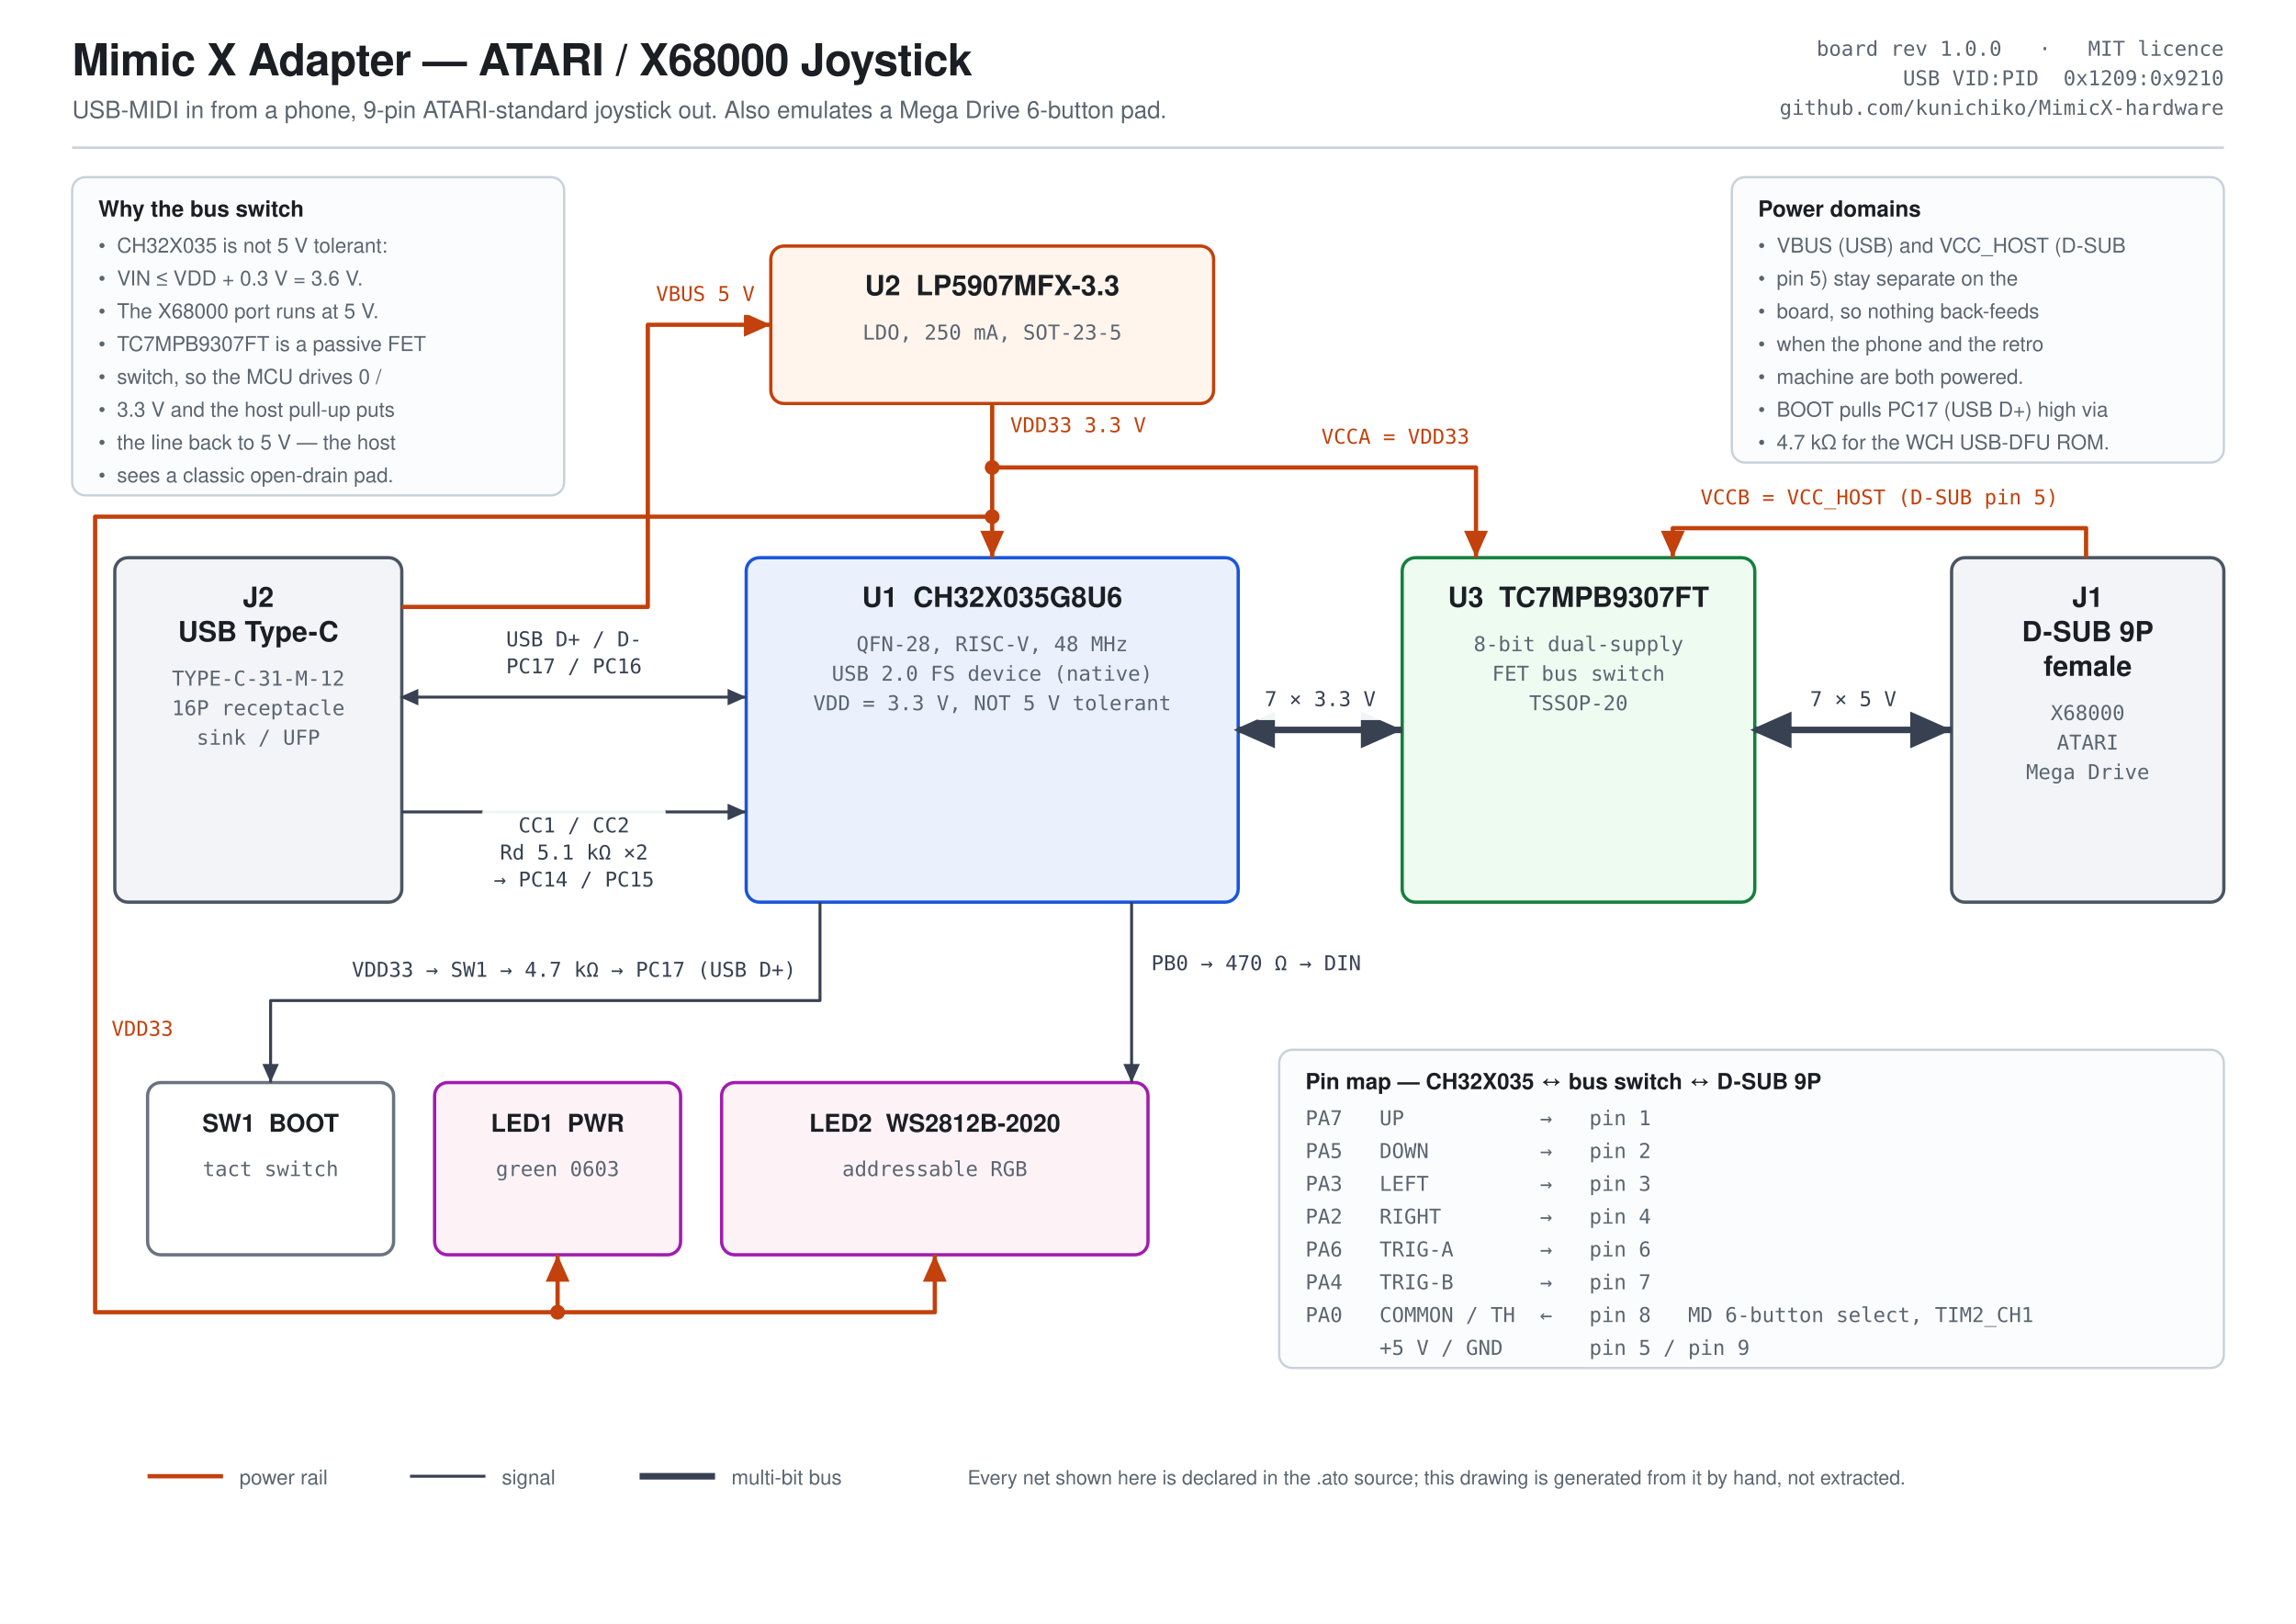
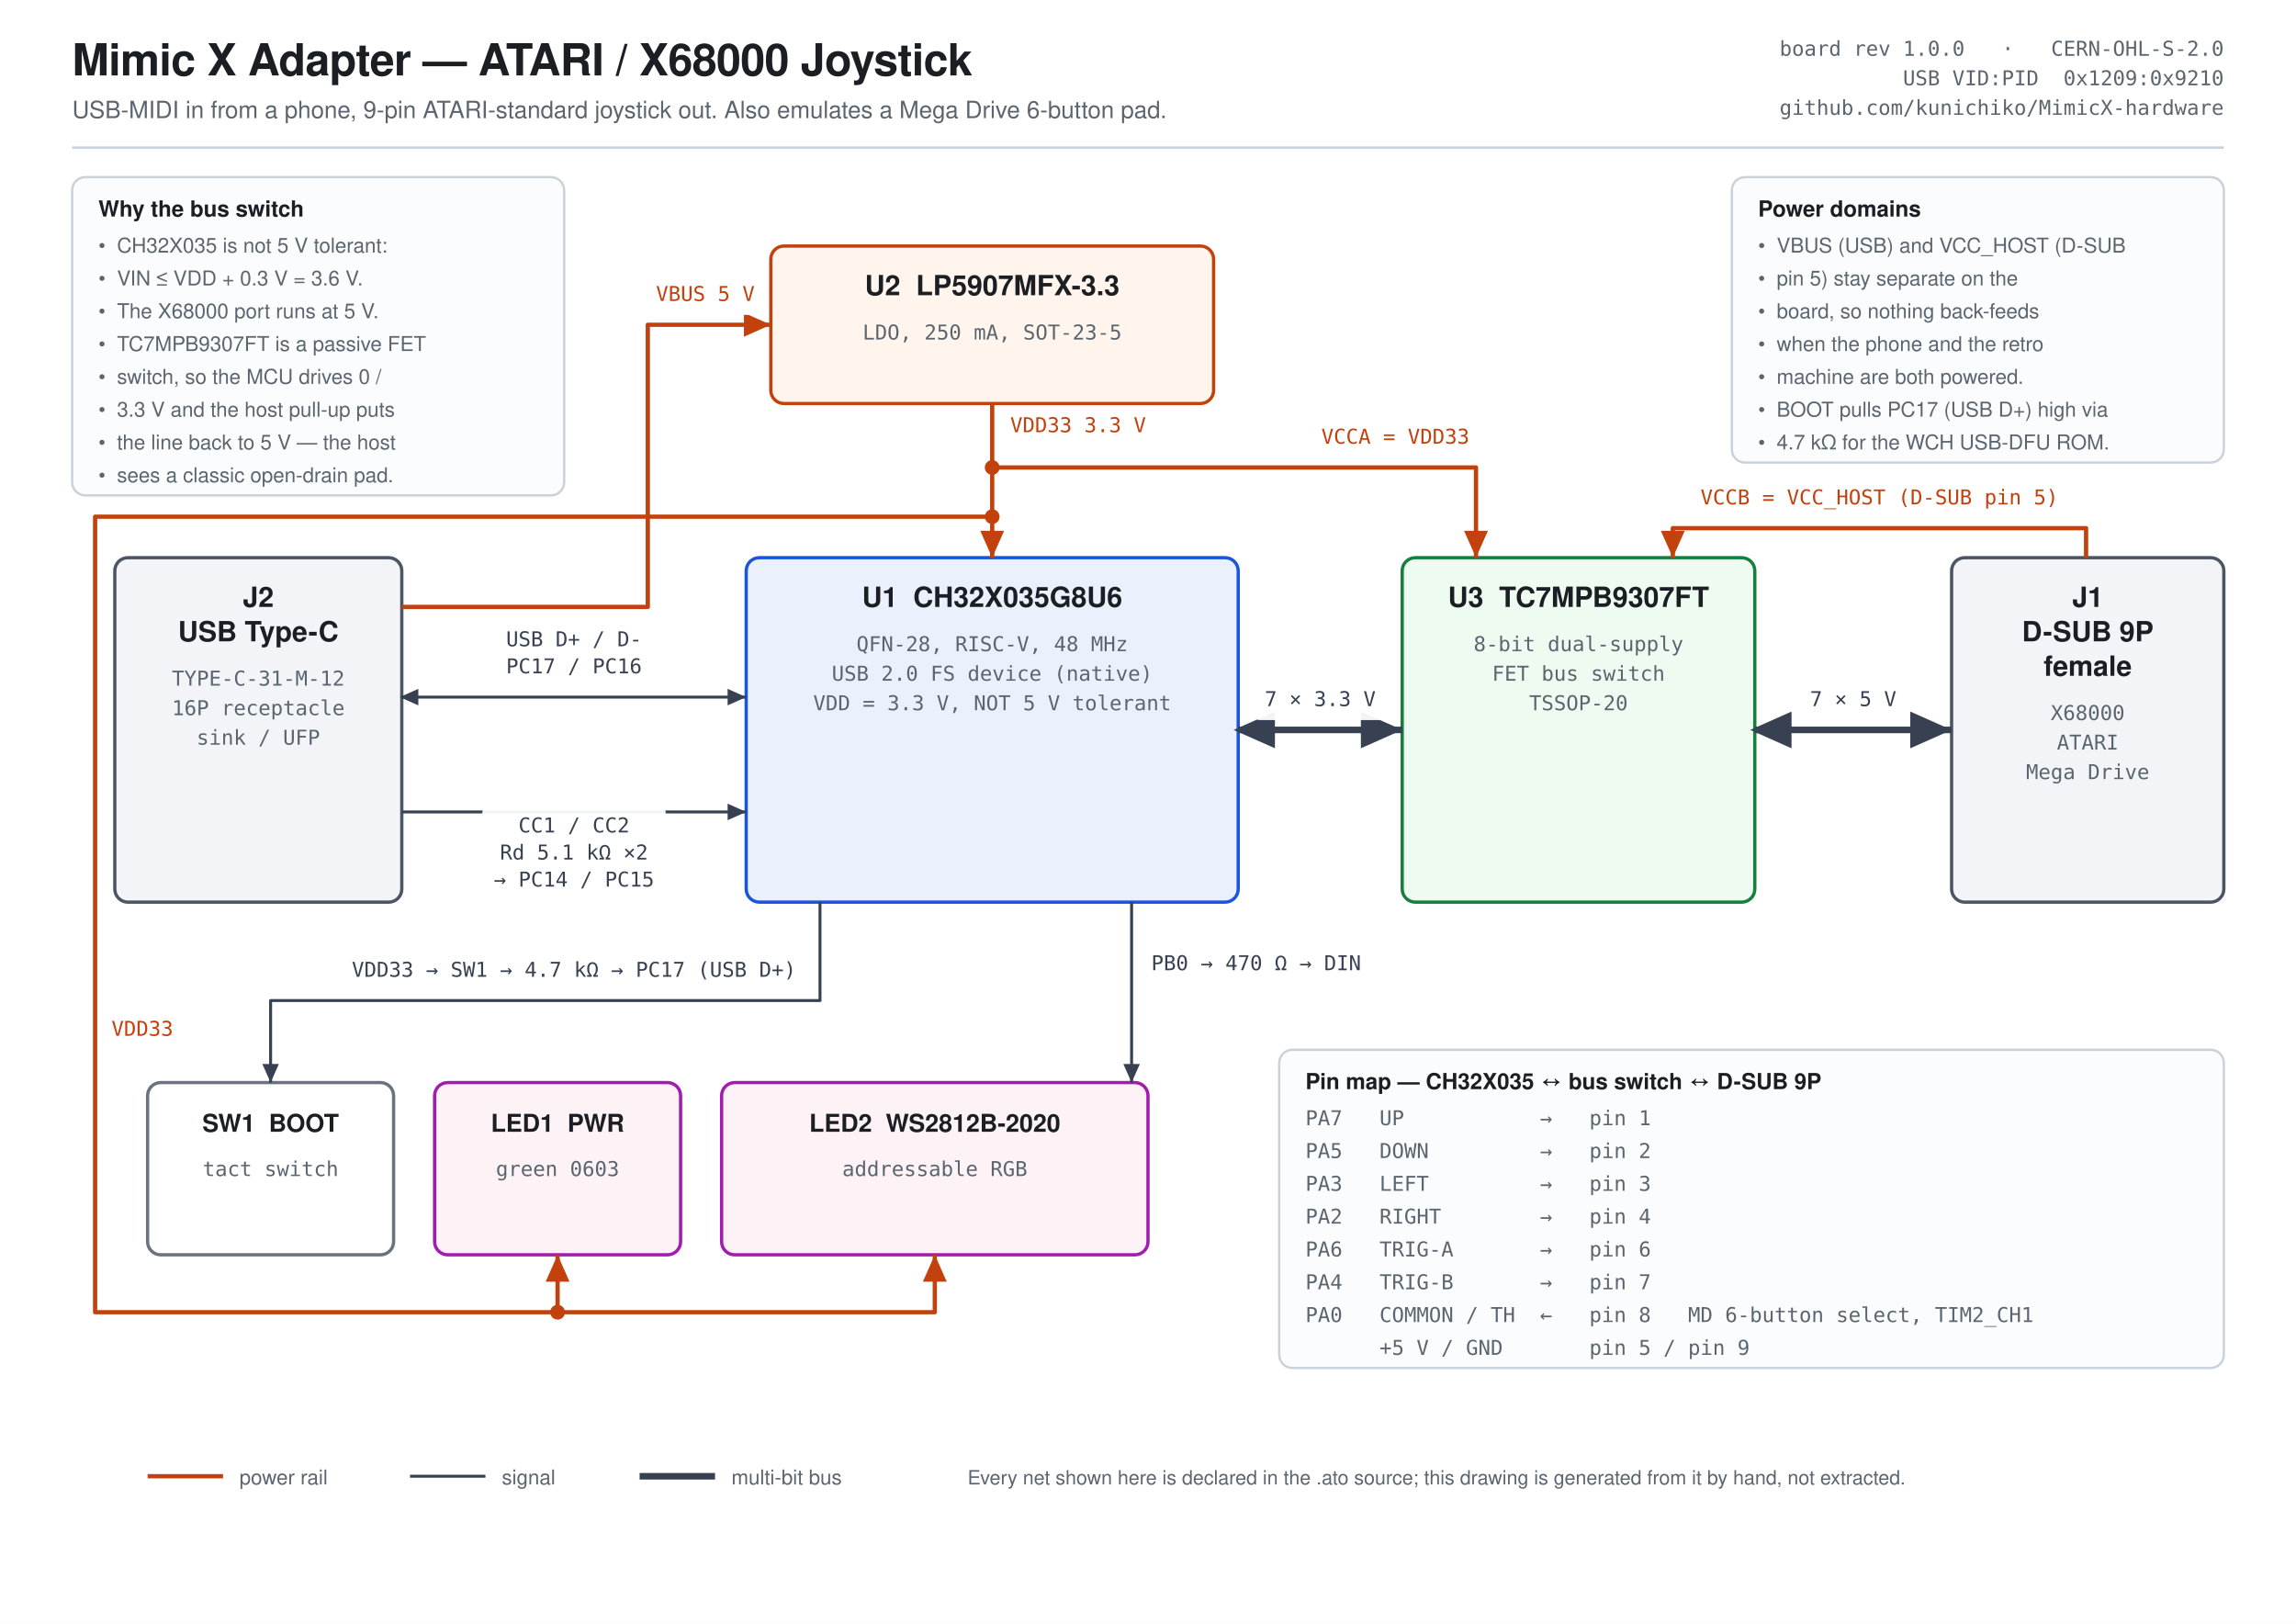
<svg xmlns="http://www.w3.org/2000/svg" width="1400" height="990" viewBox="0 0 1400 990">
  <defs>
    <marker id="a-374151" viewBox="0 0 10 10" refX="9" refY="5" markerWidth="7" markerHeight="7" orient="auto-start-reverse">
      <path d="M0,1 L9,5 L0,9 z" fill="#374151" />
    </marker>
    <marker id="b-374151" viewBox="0 0 10 10" refX="1" refY="5" markerWidth="7" markerHeight="7" orient="auto">
      <path d="M9,1 L0,5 L9,9 z" fill="#374151" />
    </marker>
    <marker id="a-c2410c" viewBox="0 0 10 10" refX="9" refY="5" markerWidth="7" markerHeight="7" orient="auto-start-reverse">
      <path d="M0,1 L9,5 L0,9 z" fill="#c2410c" />
    </marker>
    <marker id="b-c2410c" viewBox="0 0 10 10" refX="1" refY="5" markerWidth="7" markerHeight="7" orient="auto">
      <path d="M9,1 L0,5 L9,9 z" fill="#c2410c" />
    </marker>
  </defs>
  <rect width="1400" height="990" fill="#ffffff" />
  <text x="44" y="46" font-family="'Helvetica Neue', Helvetica, Arial, sans-serif" font-size="27" font-weight="700" fill="#1b1f24" text-anchor="start" letter-spacing="-0.3" xml:space="preserve">Mimic X Adapter — ATARI / X68000 Joystick</text>
  <text x="44" y="72" font-family="'Helvetica Neue', Helvetica, Arial, sans-serif" font-size="14.5" font-weight="400" fill="#5b6570" text-anchor="start" letter-spacing="0" xml:space="preserve">USB-MIDI in from a phone, 9-pin ATARI-standard joystick out. Also emulates a Mega Drive 6-button pad.</text>
-   <text x="1356" y="34" font-family="'SF Mono', Menlo, 'DejaVu Sans Mono', monospace" font-size="12.5" font-weight="400" fill="#5b6570" text-anchor="end" letter-spacing="0" xml:space="preserve">board rev 1.0.0   ·   MIT licence</text>
+   <text x="1356" y="34" font-family="'SF Mono', Menlo, 'DejaVu Sans Mono', monospace" font-size="12.5" font-weight="400" fill="#5b6570" text-anchor="end" letter-spacing="0" xml:space="preserve">board rev 1.0.0   ·   CERN-OHL-S-2.0</text>
  <text x="1356" y="52" font-family="'SF Mono', Menlo, 'DejaVu Sans Mono', monospace" font-size="12.5" font-weight="400" fill="#5b6570" text-anchor="end" letter-spacing="0" xml:space="preserve">USB VID:PID  0x1209:0x9210</text>
  <text x="1356" y="70" font-family="'SF Mono', Menlo, 'DejaVu Sans Mono', monospace" font-size="12.5" font-weight="400" fill="#5b6570" text-anchor="end" letter-spacing="0" xml:space="preserve">github.com/kunichiko/MimicX-hardware</text>
  <line x1="44" y1="90" x2="1356" y2="90" stroke="#c9d1d9" stroke-width="1.5" />
  <rect x="44" y="108" width="300" height="194" rx="8" fill="#fbfcfd" stroke="#c9d1d9" stroke-width="1.4" />
  <text x="60" y="132" font-family="'Helvetica Neue', Helvetica, Arial, sans-serif" font-size="13.5" font-weight="700" fill="#1b1f24" text-anchor="start" letter-spacing="0" xml:space="preserve">Why the bus switch</text>
  <text x="60" y="154" font-family="'Helvetica Neue', Helvetica, Arial, sans-serif" font-size="12.5" font-weight="400" fill="#5b6570" text-anchor="start" letter-spacing="0" xml:space="preserve">•  CH32X035 is not 5 V tolerant:</text>
  <text x="60" y="174" font-family="'Helvetica Neue', Helvetica, Arial, sans-serif" font-size="12.5" font-weight="400" fill="#5b6570" text-anchor="start" letter-spacing="0" xml:space="preserve">•  VIN ≤ VDD + 0.3 V = 3.6 V.</text>
  <text x="60" y="194" font-family="'Helvetica Neue', Helvetica, Arial, sans-serif" font-size="12.5" font-weight="400" fill="#5b6570" text-anchor="start" letter-spacing="0" xml:space="preserve">•  The X68000 port runs at 5 V.</text>
  <text x="60" y="214" font-family="'Helvetica Neue', Helvetica, Arial, sans-serif" font-size="12.5" font-weight="400" fill="#5b6570" text-anchor="start" letter-spacing="0" xml:space="preserve">•  TC7MPB9307FT is a passive FET</text>
  <text x="60" y="234" font-family="'Helvetica Neue', Helvetica, Arial, sans-serif" font-size="12.5" font-weight="400" fill="#5b6570" text-anchor="start" letter-spacing="0" xml:space="preserve">•  switch, so the MCU drives 0 /</text>
  <text x="60" y="254" font-family="'Helvetica Neue', Helvetica, Arial, sans-serif" font-size="12.5" font-weight="400" fill="#5b6570" text-anchor="start" letter-spacing="0" xml:space="preserve">•  3.3 V and the host pull-up puts</text>
  <text x="60" y="274" font-family="'Helvetica Neue', Helvetica, Arial, sans-serif" font-size="12.5" font-weight="400" fill="#5b6570" text-anchor="start" letter-spacing="0" xml:space="preserve">•  the line back to 5 V — the host</text>
  <text x="60" y="294" font-family="'Helvetica Neue', Helvetica, Arial, sans-serif" font-size="12.5" font-weight="400" fill="#5b6570" text-anchor="start" letter-spacing="0" xml:space="preserve">•  sees a classic open-drain pad.</text>
  <rect x="1056" y="108" width="300" height="174" rx="8" fill="#fbfcfd" stroke="#c9d1d9" stroke-width="1.4" />
  <text x="1072" y="132" font-family="'Helvetica Neue', Helvetica, Arial, sans-serif" font-size="13.5" font-weight="700" fill="#1b1f24" text-anchor="start" letter-spacing="0" xml:space="preserve">Power domains</text>
  <text x="1072" y="154" font-family="'Helvetica Neue', Helvetica, Arial, sans-serif" font-size="12.5" font-weight="400" fill="#5b6570" text-anchor="start" letter-spacing="0" xml:space="preserve">•  VBUS (USB) and VCC_HOST (D-SUB</text>
  <text x="1072" y="174" font-family="'Helvetica Neue', Helvetica, Arial, sans-serif" font-size="12.5" font-weight="400" fill="#5b6570" text-anchor="start" letter-spacing="0" xml:space="preserve">•  pin 5) stay separate on the</text>
  <text x="1072" y="194" font-family="'Helvetica Neue', Helvetica, Arial, sans-serif" font-size="12.5" font-weight="400" fill="#5b6570" text-anchor="start" letter-spacing="0" xml:space="preserve">•  board, so nothing back-feeds</text>
  <text x="1072" y="214" font-family="'Helvetica Neue', Helvetica, Arial, sans-serif" font-size="12.5" font-weight="400" fill="#5b6570" text-anchor="start" letter-spacing="0" xml:space="preserve">•  when the phone and the retro</text>
  <text x="1072" y="234" font-family="'Helvetica Neue', Helvetica, Arial, sans-serif" font-size="12.5" font-weight="400" fill="#5b6570" text-anchor="start" letter-spacing="0" xml:space="preserve">•  machine are both powered.</text>
  <text x="1072" y="254" font-family="'Helvetica Neue', Helvetica, Arial, sans-serif" font-size="12.5" font-weight="400" fill="#5b6570" text-anchor="start" letter-spacing="0" xml:space="preserve">•  BOOT pulls PC17 (USB D+) high via</text>
  <text x="1072" y="274" font-family="'Helvetica Neue', Helvetica, Arial, sans-serif" font-size="12.5" font-weight="400" fill="#5b6570" text-anchor="start" letter-spacing="0" xml:space="preserve">•  4.7 kΩ for the WCH USB-DFU ROM.</text>
  <rect x="470" y="150" width="270" height="96" rx="8" fill="#fff5ec" stroke="#c2410c" stroke-width="2.0" />
  <text x="605.0" y="180" font-family="'Helvetica Neue', Helvetica, Arial, sans-serif" font-size="17" font-weight="700" fill="#1b1f24" text-anchor="middle" letter-spacing="0" xml:space="preserve">U2  LP5907MFX-3.3</text>
  <text x="605.0" y="207" font-family="'SF Mono', Menlo, 'DejaVu Sans Mono', monospace" font-size="12.5" font-weight="400" fill="#5b6570" text-anchor="middle" letter-spacing="0" xml:space="preserve">LDO, 250 mA, SOT-23-5</text>
  <rect x="70" y="340" width="175" height="210" rx="8" fill="#f2f4f7" stroke="#4b5563" stroke-width="2.0" />
  <text x="157.5" y="370" font-family="'Helvetica Neue', Helvetica, Arial, sans-serif" font-size="17" font-weight="700" fill="#1b1f24" text-anchor="middle" letter-spacing="0" xml:space="preserve">J2</text>
  <text x="157.5" y="391" font-family="'Helvetica Neue', Helvetica, Arial, sans-serif" font-size="17" font-weight="700" fill="#1b1f24" text-anchor="middle" letter-spacing="0" xml:space="preserve">USB Type-C</text>
  <text x="157.5" y="418" font-family="'SF Mono', Menlo, 'DejaVu Sans Mono', monospace" font-size="12.5" font-weight="400" fill="#5b6570" text-anchor="middle" letter-spacing="0" xml:space="preserve">TYPE-C-31-M-12</text>
  <text x="157.5" y="436" font-family="'SF Mono', Menlo, 'DejaVu Sans Mono', monospace" font-size="12.5" font-weight="400" fill="#5b6570" text-anchor="middle" letter-spacing="0" xml:space="preserve">16P receptacle</text>
  <text x="157.5" y="454" font-family="'SF Mono', Menlo, 'DejaVu Sans Mono', monospace" font-size="12.5" font-weight="400" fill="#5b6570" text-anchor="middle" letter-spacing="0" xml:space="preserve">sink / UFP</text>
  <rect x="455" y="340" width="300" height="210" rx="8" fill="#eaf1fd" stroke="#1a56db" stroke-width="2.0" />
  <text x="605.0" y="370" font-family="'Helvetica Neue', Helvetica, Arial, sans-serif" font-size="17" font-weight="700" fill="#1b1f24" text-anchor="middle" letter-spacing="0" xml:space="preserve">U1  CH32X035G8U6</text>
  <text x="605.0" y="397" font-family="'SF Mono', Menlo, 'DejaVu Sans Mono', monospace" font-size="12.5" font-weight="400" fill="#5b6570" text-anchor="middle" letter-spacing="0" xml:space="preserve">QFN-28, RISC-V, 48 MHz</text>
  <text x="605.0" y="415" font-family="'SF Mono', Menlo, 'DejaVu Sans Mono', monospace" font-size="12.5" font-weight="400" fill="#5b6570" text-anchor="middle" letter-spacing="0" xml:space="preserve">USB 2.0 FS device (native)</text>
  <text x="605.0" y="433" font-family="'SF Mono', Menlo, 'DejaVu Sans Mono', monospace" font-size="12.5" font-weight="400" fill="#5b6570" text-anchor="middle" letter-spacing="0" xml:space="preserve">VDD = 3.3 V, NOT 5 V tolerant</text>
  <rect x="855" y="340" width="215" height="210" rx="8" fill="#eefbf1" stroke="#15803d" stroke-width="2.0" />
  <text x="962.5" y="370" font-family="'Helvetica Neue', Helvetica, Arial, sans-serif" font-size="17" font-weight="700" fill="#1b1f24" text-anchor="middle" letter-spacing="0" xml:space="preserve">U3  TC7MPB9307FT</text>
  <text x="962.5" y="397" font-family="'SF Mono', Menlo, 'DejaVu Sans Mono', monospace" font-size="12.5" font-weight="400" fill="#5b6570" text-anchor="middle" letter-spacing="0" xml:space="preserve">8-bit dual-supply</text>
  <text x="962.5" y="415" font-family="'SF Mono', Menlo, 'DejaVu Sans Mono', monospace" font-size="12.5" font-weight="400" fill="#5b6570" text-anchor="middle" letter-spacing="0" xml:space="preserve">FET bus switch</text>
  <text x="962.5" y="433" font-family="'SF Mono', Menlo, 'DejaVu Sans Mono', monospace" font-size="12.5" font-weight="400" fill="#5b6570" text-anchor="middle" letter-spacing="0" xml:space="preserve">TSSOP-20</text>
  <rect x="1190" y="340" width="166" height="210" rx="8" fill="#f2f4f7" stroke="#4b5563" stroke-width="2.0" />
  <text x="1273.0" y="370" font-family="'Helvetica Neue', Helvetica, Arial, sans-serif" font-size="17" font-weight="700" fill="#1b1f24" text-anchor="middle" letter-spacing="0" xml:space="preserve">J1</text>
  <text x="1273.0" y="391" font-family="'Helvetica Neue', Helvetica, Arial, sans-serif" font-size="17" font-weight="700" fill="#1b1f24" text-anchor="middle" letter-spacing="0" xml:space="preserve">D-SUB 9P</text>
  <text x="1273.0" y="412" font-family="'Helvetica Neue', Helvetica, Arial, sans-serif" font-size="17" font-weight="700" fill="#1b1f24" text-anchor="middle" letter-spacing="0" xml:space="preserve">female</text>
  <text x="1273.0" y="439" font-family="'SF Mono', Menlo, 'DejaVu Sans Mono', monospace" font-size="12.5" font-weight="400" fill="#5b6570" text-anchor="middle" letter-spacing="0" xml:space="preserve">X68000</text>
  <text x="1273.0" y="457" font-family="'SF Mono', Menlo, 'DejaVu Sans Mono', monospace" font-size="12.5" font-weight="400" fill="#5b6570" text-anchor="middle" letter-spacing="0" xml:space="preserve">ATARI</text>
  <text x="1273.0" y="475" font-family="'SF Mono', Menlo, 'DejaVu Sans Mono', monospace" font-size="12.5" font-weight="400" fill="#5b6570" text-anchor="middle" letter-spacing="0" xml:space="preserve">Mega Drive</text>
  <rect x="90" y="660" width="150" height="105" rx="8" fill="#ffffff" stroke="#6b7280" stroke-width="2.0" />
  <text x="165.0" y="690" font-family="'Helvetica Neue', Helvetica, Arial, sans-serif" font-size="15" font-weight="700" fill="#1b1f24" text-anchor="middle" letter-spacing="0" xml:space="preserve">SW1  BOOT</text>
  <text x="165.0" y="717" font-family="'SF Mono', Menlo, 'DejaVu Sans Mono', monospace" font-size="12.5" font-weight="400" fill="#5b6570" text-anchor="middle" letter-spacing="0" xml:space="preserve">tact switch</text>
  <rect x="265" y="660" width="150" height="105" rx="8" fill="#fdf3f7" stroke="#a21caf" stroke-width="2.0" />
  <text x="340.0" y="690" font-family="'Helvetica Neue', Helvetica, Arial, sans-serif" font-size="15" font-weight="700" fill="#1b1f24" text-anchor="middle" letter-spacing="0" xml:space="preserve">LED1  PWR</text>
  <text x="340.0" y="717" font-family="'SF Mono', Menlo, 'DejaVu Sans Mono', monospace" font-size="12.5" font-weight="400" fill="#5b6570" text-anchor="middle" letter-spacing="0" xml:space="preserve">green 0603</text>
  <rect x="440" y="660" width="260" height="105" rx="8" fill="#fdf3f7" stroke="#a21caf" stroke-width="2.0" />
  <text x="570.0" y="690" font-family="'Helvetica Neue', Helvetica, Arial, sans-serif" font-size="15" font-weight="700" fill="#1b1f24" text-anchor="middle" letter-spacing="0" xml:space="preserve">LED2  WS2812B-2020</text>
  <text x="570.0" y="717" font-family="'SF Mono', Menlo, 'DejaVu Sans Mono', monospace" font-size="12.5" font-weight="400" fill="#5b6570" text-anchor="middle" letter-spacing="0" xml:space="preserve">addressable RGB</text>
  <polyline points="245,370 395,370 395,198 470,198" fill="none" stroke="#c2410c" stroke-width="2.6" stroke-linejoin="round" marker-end="url(#a-c2410c)" />
  <rect x="393" y="167.5" width="74.2" height="24.5" rx="4" fill="#ffffff" fill-opacity="0.94" stroke="none" />
  <text x="400" y="183.5" font-family="'SF Mono', Menlo, 'DejaVu Sans Mono', monospace" font-size="12.5" font-weight="400" fill="#c2410c" text-anchor="start" letter-spacing="0" xml:space="preserve">VBUS 5 V</text>
  <polyline points="605,246 605,340" fill="none" stroke="#c2410c" stroke-width="2.6" stroke-linejoin="round" marker-end="url(#a-c2410c)" />
  <rect x="609" y="247.5" width="96.775" height="24.5" rx="4" fill="#ffffff" fill-opacity="0.94" stroke="none" />
  <text x="616" y="263.5" font-family="'SF Mono', Menlo, 'DejaVu Sans Mono', monospace" font-size="12.5" font-weight="400" fill="#c2410c" text-anchor="start" letter-spacing="0" xml:space="preserve">VDD33 3.3 V</text>
  <polyline points="605,285 900,285 900,340" fill="none" stroke="#c2410c" stroke-width="2.6" stroke-linejoin="round" marker-end="url(#a-c2410c)" />
  <circle cx="605" cy="285" r="4.5" fill="#c2410c" />
  <rect x="798.7" y="254.5" width="104.3" height="24.5" rx="4" fill="#ffffff" fill-opacity="0.94" stroke="none" />
  <text x="896" y="270.5" font-family="'SF Mono', Menlo, 'DejaVu Sans Mono', monospace" font-size="12.5" font-weight="400" fill="#c2410c" text-anchor="end" letter-spacing="0" xml:space="preserve">VCCA = VDD33</text>
  <polyline points="1272,340 1272,322 1020,322 1020,340" fill="none" stroke="#c2410c" stroke-width="2.6" stroke-linejoin="round" marker-end="url(#a-c2410c)" />
  <rect x="1029.888" y="291.5" width="232.225" height="24.5" rx="4" fill="#ffffff" fill-opacity="0.94" stroke="none" />
  <text x="1146" y="307.5" font-family="'SF Mono', Menlo, 'DejaVu Sans Mono', monospace" font-size="12.5" font-weight="400" fill="#c2410c" text-anchor="middle" letter-spacing="0" xml:space="preserve">VCCB = VCC_HOST (D-SUB pin 5)</text>
  <polyline points="605,315 58,315 58,800 340,800 340,765" fill="none" stroke="#c2410c" stroke-width="2.6" stroke-linejoin="round" marker-end="url(#a-c2410c)" />
  <circle cx="605" cy="315" r="4.5" fill="#c2410c" />
  <polyline points="340,800 570,800 570,765" fill="none" stroke="#c2410c" stroke-width="2.6" stroke-linejoin="round" marker-end="url(#a-c2410c)" />
  <circle cx="340" cy="800" r="4.5" fill="#c2410c" />
  <rect x="61" y="615.5" width="51.625" height="24.5" rx="4" fill="#ffffff" fill-opacity="0.94" stroke="none" />
  <text x="68" y="631.5" font-family="'SF Mono', Menlo, 'DejaVu Sans Mono', monospace" font-size="12.5" font-weight="400" fill="#c2410c" text-anchor="start" letter-spacing="0" xml:space="preserve">VDD33</text>
  <polyline points="245,425 455,425" fill="none" stroke="#374151" stroke-width="1.8" stroke-linejoin="round" marker-end="url(#a-374151)" marker-start="url(#b-374151)" />
  <rect x="301.613" y="378.0" width="96.775" height="41.0" rx="4" fill="#ffffff" fill-opacity="0.94" stroke="none" />
  <text x="350" y="394.0" font-family="'SF Mono', Menlo, 'DejaVu Sans Mono', monospace" font-size="12.5" font-weight="400" fill="#374151" text-anchor="middle" letter-spacing="0" xml:space="preserve">USB D+ / D-</text>
  <text x="350" y="410.5" font-family="'SF Mono', Menlo, 'DejaVu Sans Mono', monospace" font-size="12.5" font-weight="400" fill="#374151" text-anchor="middle" letter-spacing="0" xml:space="preserve">PC17 / PC16</text>
  <polyline points="245,495 455,495" fill="none" stroke="#374151" stroke-width="1.8" stroke-linejoin="round" marker-end="url(#a-374151)" />
  <rect x="294.087" y="491.5" width="111.825" height="57.5" rx="4" fill="#ffffff" fill-opacity="0.94" stroke="none" />
  <text x="350" y="507.5" font-family="'SF Mono', Menlo, 'DejaVu Sans Mono', monospace" font-size="12.5" font-weight="400" fill="#374151" text-anchor="middle" letter-spacing="0" xml:space="preserve">CC1 / CC2</text>
  <text x="350" y="524.0" font-family="'SF Mono', Menlo, 'DejaVu Sans Mono', monospace" font-size="12.5" font-weight="400" fill="#374151" text-anchor="middle" letter-spacing="0" xml:space="preserve">Rd 5.1 kΩ ×2</text>
  <text x="350" y="540.5" font-family="'SF Mono', Menlo, 'DejaVu Sans Mono', monospace" font-size="12.5" font-weight="400" fill="#374151" text-anchor="middle" letter-spacing="0" xml:space="preserve">→ PC14 / PC15</text>
  <polyline points="755,445 855,445" fill="none" stroke="#374151" stroke-width="4.0" stroke-linejoin="round" marker-end="url(#a-374151)" marker-start="url(#b-374151)" />
  <rect x="764.138" y="414.5" width="81.725" height="24.5" rx="4" fill="#ffffff" fill-opacity="0.94" stroke="none" />
  <text x="805" y="430.5" font-family="'SF Mono', Menlo, 'DejaVu Sans Mono', monospace" font-size="12.5" font-weight="400" fill="#374151" text-anchor="middle" letter-spacing="0" xml:space="preserve">7 × 3.3 V</text>
  <polyline points="1070,445 1190,445" fill="none" stroke="#374151" stroke-width="4.0" stroke-linejoin="round" marker-end="url(#a-374151)" marker-start="url(#b-374151)" />
  <rect x="1096.662" y="414.5" width="66.675" height="24.5" rx="4" fill="#ffffff" fill-opacity="0.94" stroke="none" />
  <text x="1130" y="430.5" font-family="'SF Mono', Menlo, 'DejaVu Sans Mono', monospace" font-size="12.5" font-weight="400" fill="#374151" text-anchor="middle" letter-spacing="0" xml:space="preserve">7 × 5 V</text>
  <polyline points="500,550 500,610 165,610 165,660" fill="none" stroke="#374151" stroke-width="1.8" stroke-linejoin="round" marker-end="url(#a-374151)" />
  <rect x="207.55" y="579.5" width="284.9" height="24.5" rx="4" fill="#ffffff" fill-opacity="0.94" stroke="none" />
  <text x="350" y="595.5" font-family="'SF Mono', Menlo, 'DejaVu Sans Mono', monospace" font-size="12.5" font-weight="400" fill="#374151" text-anchor="middle" letter-spacing="0" xml:space="preserve">VDD33 → SW1 → 4.7 kΩ → PC17 (USB D+)</text>
  <polyline points="690,550 690,660" fill="none" stroke="#374151" stroke-width="1.8" stroke-linejoin="round" marker-end="url(#a-374151)" />
  <rect x="695" y="575.5" width="141.925" height="24.5" rx="4" fill="#ffffff" fill-opacity="0.94" stroke="none" />
  <text x="702" y="591.5" font-family="'SF Mono', Menlo, 'DejaVu Sans Mono', monospace" font-size="12.5" font-weight="400" fill="#374151" text-anchor="start" letter-spacing="0" xml:space="preserve">PB0 → 470 Ω → DIN</text>
  <rect x="780" y="640" width="576" height="194" rx="8" fill="#fbfcfd" stroke="#c9d1d9" stroke-width="1.4" />
  <text x="796" y="664" font-family="'Helvetica Neue', Helvetica, Arial, sans-serif" font-size="13.5" font-weight="700" fill="#1b1f24" text-anchor="start" letter-spacing="0" xml:space="preserve">Pin map — CH32X035 ↔ bus switch ↔ D-SUB 9P</text>
  <text x="796" y="686" font-family="'SF Mono', Menlo, 'DejaVu Sans Mono', monospace" font-size="12.5" font-weight="400" fill="#5b6570" text-anchor="start" letter-spacing="0" xml:space="preserve">PA7   UP           →   pin 1</text>
  <text x="796" y="706" font-family="'SF Mono', Menlo, 'DejaVu Sans Mono', monospace" font-size="12.5" font-weight="400" fill="#5b6570" text-anchor="start" letter-spacing="0" xml:space="preserve">PA5   DOWN         →   pin 2</text>
  <text x="796" y="726" font-family="'SF Mono', Menlo, 'DejaVu Sans Mono', monospace" font-size="12.5" font-weight="400" fill="#5b6570" text-anchor="start" letter-spacing="0" xml:space="preserve">PA3   LEFT         →   pin 3</text>
  <text x="796" y="746" font-family="'SF Mono', Menlo, 'DejaVu Sans Mono', monospace" font-size="12.5" font-weight="400" fill="#5b6570" text-anchor="start" letter-spacing="0" xml:space="preserve">PA2   RIGHT        →   pin 4</text>
  <text x="796" y="766" font-family="'SF Mono', Menlo, 'DejaVu Sans Mono', monospace" font-size="12.5" font-weight="400" fill="#5b6570" text-anchor="start" letter-spacing="0" xml:space="preserve">PA6   TRIG-A       →   pin 6</text>
  <text x="796" y="786" font-family="'SF Mono', Menlo, 'DejaVu Sans Mono', monospace" font-size="12.5" font-weight="400" fill="#5b6570" text-anchor="start" letter-spacing="0" xml:space="preserve">PA4   TRIG-B       →   pin 7</text>
  <text x="796" y="806" font-family="'SF Mono', Menlo, 'DejaVu Sans Mono', monospace" font-size="12.5" font-weight="400" fill="#5b6570" text-anchor="start" letter-spacing="0" xml:space="preserve">PA0   COMMON / TH  ←   pin 8   MD 6-button select, TIM2_CH1</text>
  <text x="796" y="826" font-family="'SF Mono', Menlo, 'DejaVu Sans Mono', monospace" font-size="12.5" font-weight="400" fill="#5b6570" text-anchor="start" letter-spacing="0" xml:space="preserve">      +5 V / GND       pin 5 / pin 9</text>
  <polyline points="90,900 136,900" fill="none" stroke="#c2410c" stroke-width="2.6" stroke-linejoin="round" />
  <text x="146" y="905" font-family="'Helvetica Neue', Helvetica, Arial, sans-serif" font-size="12.5" font-weight="400" fill="#5b6570" text-anchor="start" letter-spacing="0" xml:space="preserve">power rail</text>
  <polyline points="250,900 296,900" fill="none" stroke="#374151" stroke-width="1.8" stroke-linejoin="round" />
  <text x="306" y="905" font-family="'Helvetica Neue', Helvetica, Arial, sans-serif" font-size="12.5" font-weight="400" fill="#5b6570" text-anchor="start" letter-spacing="0" xml:space="preserve">signal</text>
  <polyline points="390,900 436,900" fill="none" stroke="#374151" stroke-width="4.0" stroke-linejoin="round" />
  <text x="446" y="905" font-family="'Helvetica Neue', Helvetica, Arial, sans-serif" font-size="12.5" font-weight="400" fill="#5b6570" text-anchor="start" letter-spacing="0" xml:space="preserve">multi-bit bus</text>
  <text x="590" y="905" font-family="'Helvetica Neue', Helvetica, Arial, sans-serif" font-size="12" font-weight="400" fill="#5b6570" text-anchor="start" letter-spacing="0" xml:space="preserve">Every net shown here is declared in the .ato source; this drawing is generated from it by hand, not extracted.</text>
</svg>
